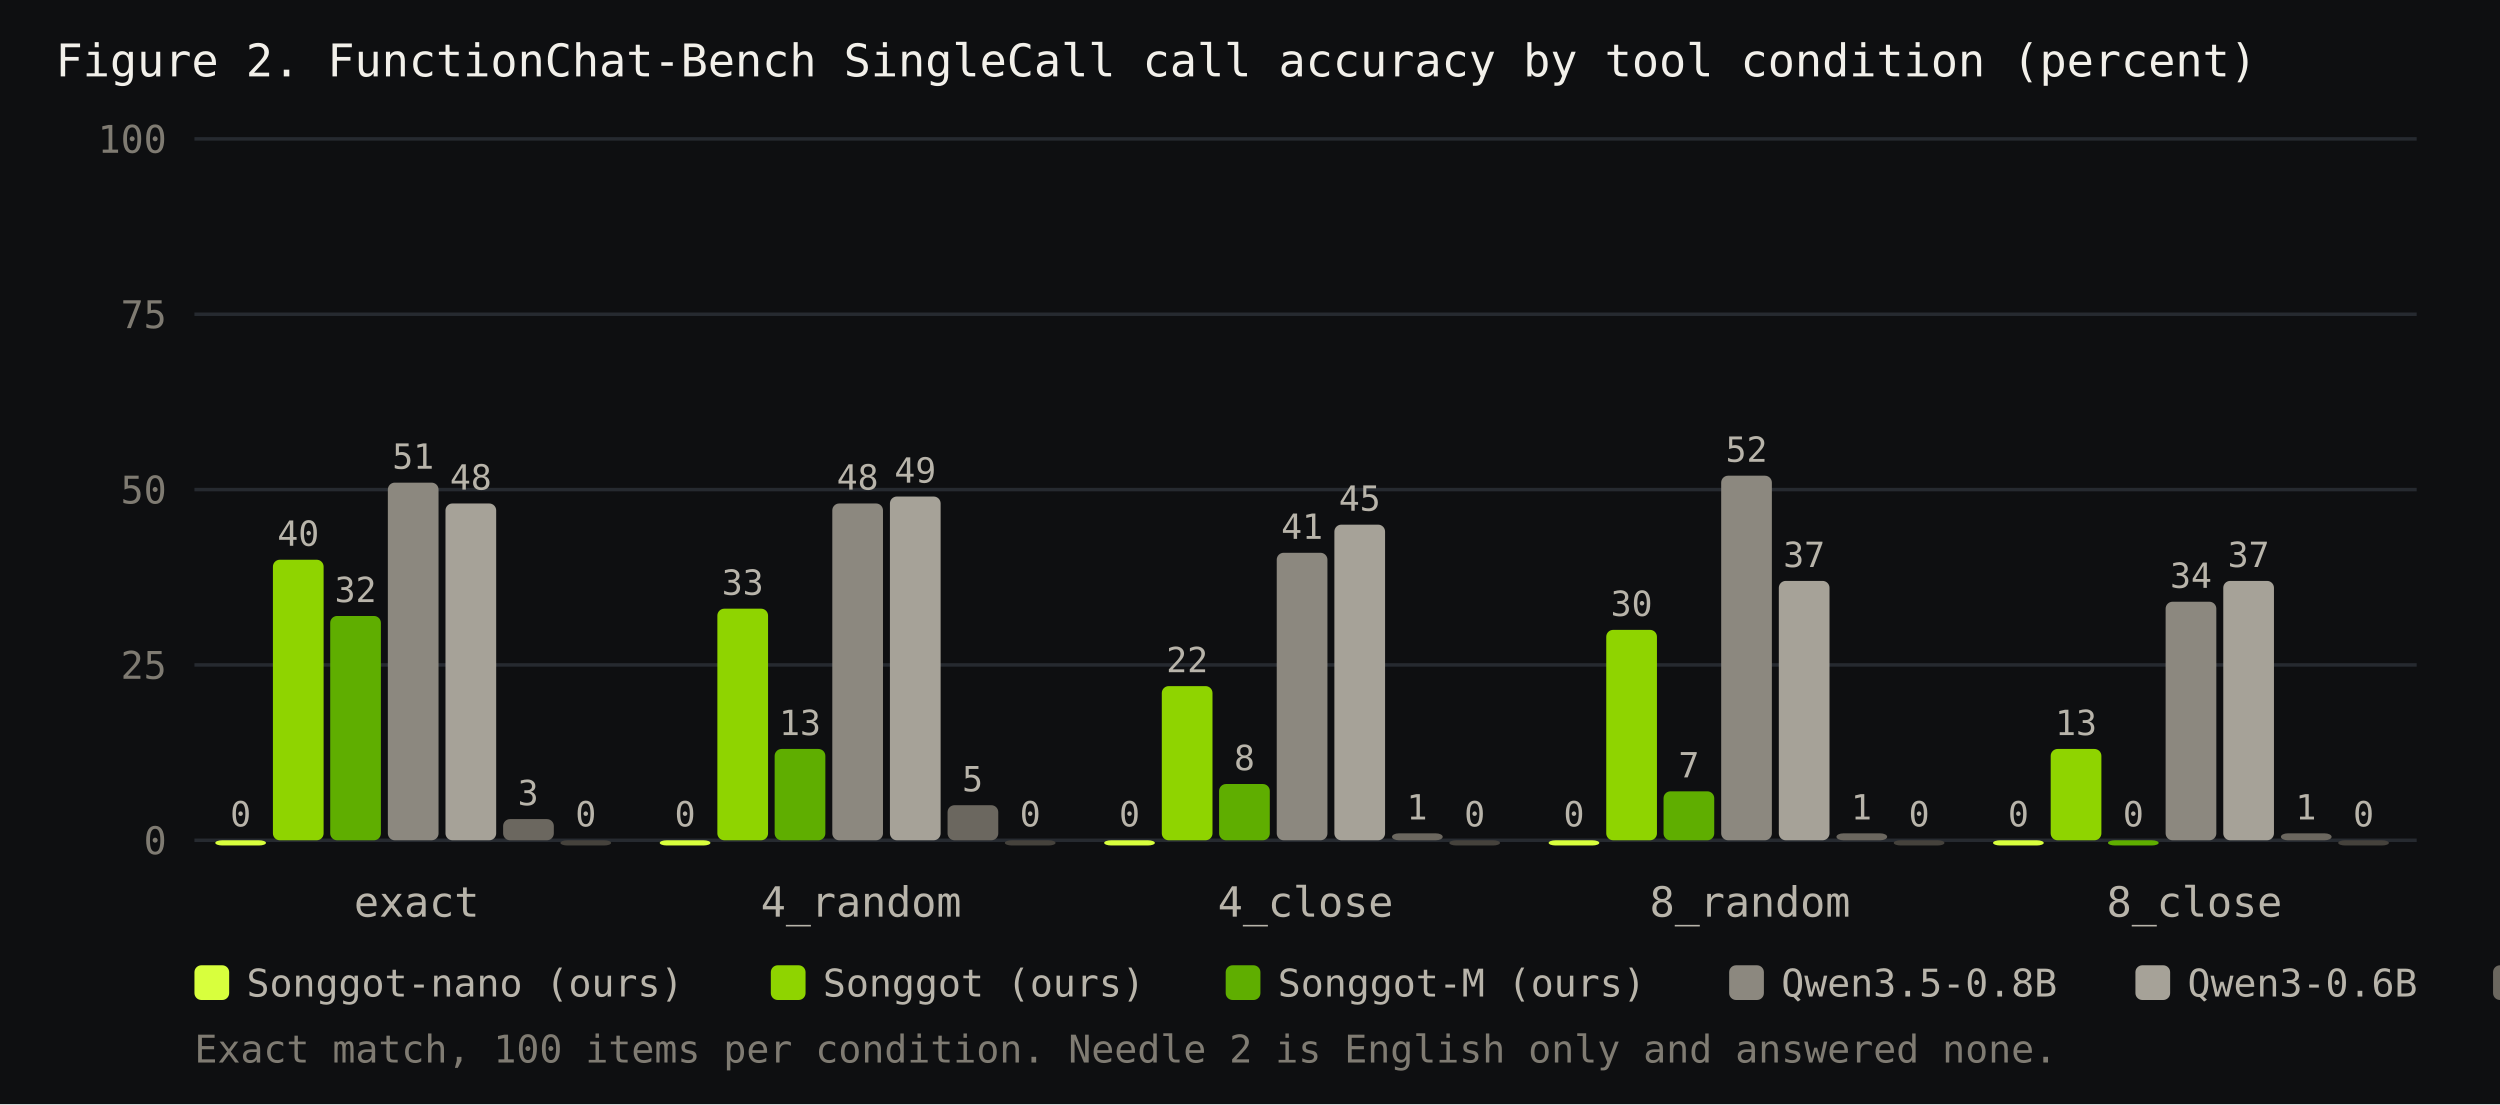
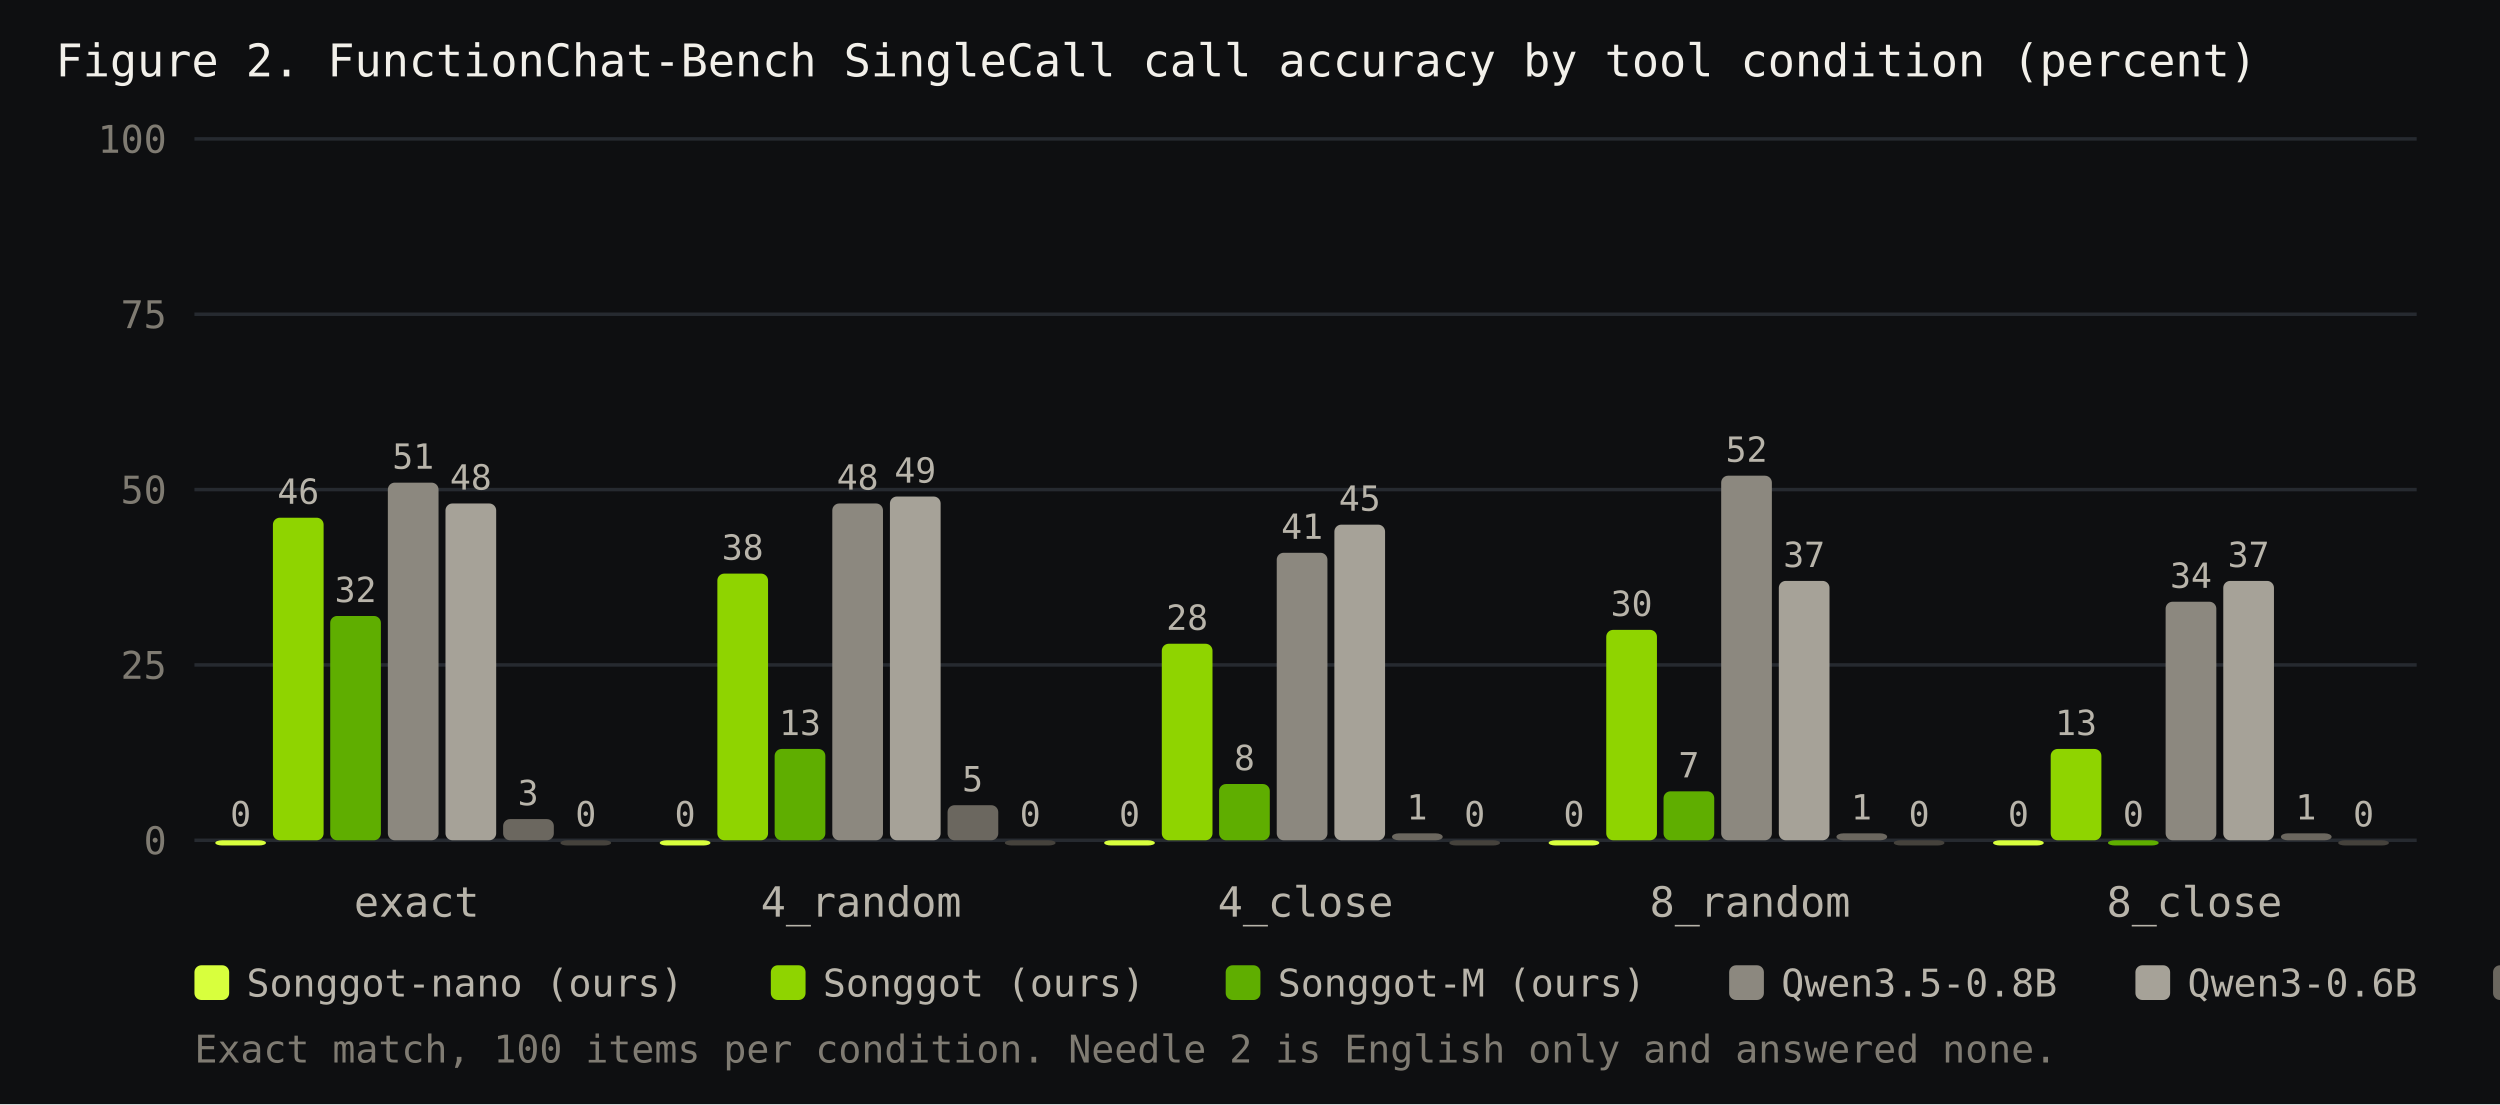
<svg xmlns="http://www.w3.org/2000/svg" viewBox="0 0 720 318" width="100%" role="img" aria-label="Figure 2. FunctionChat-Bench SingleCall call accuracy by tool condition (percent)" font-family="IBM Plex Mono, Menlo, monospace" font-size="12">
  <rect width="720" height="318" fill="#0e0f11" />
  <text x="16" y="22" fill="#f2f0ea" font-size="13" font-weight="500">Figure 2. FunctionChat-Bench SingleCall call accuracy by tool condition (percent)</text>
  <line x1="56" x2="696" y1="242.0" y2="242.0" stroke="#262a30" />
  <text x="48" y="246.0" fill="#7f7b72" text-anchor="end" font-size="11">0</text>
  <line x1="56" x2="696" y1="191.5" y2="191.5" stroke="#262a30" />
  <text x="48" y="195.5" fill="#7f7b72" text-anchor="end" font-size="11">25</text>
  <line x1="56" x2="696" y1="141.0" y2="141.0" stroke="#262a30" />
  <text x="48" y="145.0" fill="#7f7b72" text-anchor="end" font-size="11">50</text>
  <line x1="56" x2="696" y1="90.5" y2="90.5" stroke="#262a30" />
  <text x="48" y="94.5" fill="#7f7b72" text-anchor="end" font-size="11">75</text>
  <line x1="56" x2="696" y1="40.0" y2="40.0" stroke="#262a30" />
  <text x="48" y="44.0" fill="#7f7b72" text-anchor="end" font-size="11">100</text>
  <rect x="62.0" y="242.0" width="14.6" height="1.5" rx="2" fill="#d8ff3d" />
  <text x="69.3" y="238.0" fill="#b8b4aa" text-anchor="middle" font-size="10">0</text>
-   <rect x="78.6" y="161.2" width="14.6" height="80.8" rx="2" fill="#8fd400" />
-   <text x="85.9" y="157.2" fill="#b8b4aa" text-anchor="middle" font-size="10">40</text>
+   <rect x="78.6" y="149.1" width="14.6" height="92.9" rx="2" fill="#8fd400" />
+   <text x="85.9" y="145.1" fill="#b8b4aa" text-anchor="middle" font-size="10">46</text>
  <rect x="95.1" y="177.4" width="14.6" height="64.6" rx="2" fill="#5fae00" />
  <text x="102.4" y="173.4" fill="#b8b4aa" text-anchor="middle" font-size="10">32</text>
  <rect x="111.7" y="139.0" width="14.6" height="103.0" rx="2" fill="#8c887f" />
  <text x="119.0" y="135.0" fill="#b8b4aa" text-anchor="middle" font-size="10">51</text>
  <rect x="128.3" y="145.0" width="14.6" height="97.0" rx="2" fill="#a6a298" />
  <text x="135.6" y="141.0" fill="#b8b4aa" text-anchor="middle" font-size="10">48</text>
  <rect x="144.9" y="235.9" width="14.6" height="6.1" rx="2" fill="#6b675f" />
  <text x="152.1" y="231.9" fill="#b8b4aa" text-anchor="middle" font-size="10">3</text>
  <rect x="161.4" y="242.0" width="14.6" height="1.5" rx="2" fill="#45423c" />
  <text x="168.7" y="238.0" fill="#b8b4aa" text-anchor="middle" font-size="10">0</text>
  <text x="120.0" y="264" fill="#b8b4aa" text-anchor="middle">exact</text>
  <rect x="190.0" y="242.0" width="14.6" height="1.5" rx="2" fill="#d8ff3d" />
  <text x="197.3" y="238.0" fill="#b8b4aa" text-anchor="middle" font-size="10">0</text>
-   <rect x="206.6" y="175.3" width="14.6" height="66.7" rx="2" fill="#8fd400" />
-   <text x="213.9" y="171.3" fill="#b8b4aa" text-anchor="middle" font-size="10">33</text>
+   <rect x="206.6" y="165.2" width="14.6" height="76.8" rx="2" fill="#8fd400" />
+   <text x="213.9" y="161.2" fill="#b8b4aa" text-anchor="middle" font-size="10">38</text>
  <rect x="223.1" y="215.7" width="14.6" height="26.3" rx="2" fill="#5fae00" />
  <text x="230.4" y="211.7" fill="#b8b4aa" text-anchor="middle" font-size="10">13</text>
  <rect x="239.7" y="145.0" width="14.6" height="97.0" rx="2" fill="#8c887f" />
  <text x="247.0" y="141.0" fill="#b8b4aa" text-anchor="middle" font-size="10">48</text>
  <rect x="256.3" y="143.0" width="14.6" height="99.0" rx="2" fill="#a6a298" />
  <text x="263.6" y="139.0" fill="#b8b4aa" text-anchor="middle" font-size="10">49</text>
  <rect x="272.9" y="231.9" width="14.6" height="10.1" rx="2" fill="#6b675f" />
  <text x="280.1" y="227.9" fill="#b8b4aa" text-anchor="middle" font-size="10">5</text>
  <rect x="289.4" y="242.0" width="14.6" height="1.5" rx="2" fill="#45423c" />
  <text x="296.7" y="238.0" fill="#b8b4aa" text-anchor="middle" font-size="10">0</text>
  <text x="248.0" y="264" fill="#b8b4aa" text-anchor="middle">4_random</text>
  <rect x="318.0" y="242.0" width="14.6" height="1.5" rx="2" fill="#d8ff3d" />
  <text x="325.3" y="238.0" fill="#b8b4aa" text-anchor="middle" font-size="10">0</text>
-   <rect x="334.6" y="197.6" width="14.6" height="44.4" rx="2" fill="#8fd400" />
-   <text x="341.9" y="193.6" fill="#b8b4aa" text-anchor="middle" font-size="10">22</text>
+   <rect x="334.6" y="185.4" width="14.6" height="56.6" rx="2" fill="#8fd400" />
+   <text x="341.9" y="181.4" fill="#b8b4aa" text-anchor="middle" font-size="10">28</text>
  <rect x="351.1" y="225.8" width="14.6" height="16.2" rx="2" fill="#5fae00" />
  <text x="358.4" y="221.8" fill="#b8b4aa" text-anchor="middle" font-size="10">8</text>
  <rect x="367.7" y="159.2" width="14.6" height="82.8" rx="2" fill="#8c887f" />
  <text x="375.0" y="155.2" fill="#b8b4aa" text-anchor="middle" font-size="10">41</text>
  <rect x="384.3" y="151.1" width="14.6" height="90.9" rx="2" fill="#a6a298" />
  <text x="391.6" y="147.1" fill="#b8b4aa" text-anchor="middle" font-size="10">45</text>
  <rect x="400.9" y="240.0" width="14.6" height="2.0" rx="2" fill="#6b675f" />
  <text x="408.1" y="236.0" fill="#b8b4aa" text-anchor="middle" font-size="10">1</text>
  <rect x="417.4" y="242.0" width="14.6" height="1.5" rx="2" fill="#45423c" />
  <text x="424.7" y="238.0" fill="#b8b4aa" text-anchor="middle" font-size="10">0</text>
  <text x="376.0" y="264" fill="#b8b4aa" text-anchor="middle">4_close</text>
  <rect x="446.0" y="242.0" width="14.6" height="1.5" rx="2" fill="#d8ff3d" />
  <text x="453.3" y="238.0" fill="#b8b4aa" text-anchor="middle" font-size="10">0</text>
  <rect x="462.6" y="181.4" width="14.6" height="60.6" rx="2" fill="#8fd400" />
  <text x="469.9" y="177.4" fill="#b8b4aa" text-anchor="middle" font-size="10">30</text>
  <rect x="479.1" y="227.9" width="14.6" height="14.1" rx="2" fill="#5fae00" />
  <text x="486.4" y="223.9" fill="#b8b4aa" text-anchor="middle" font-size="10">7</text>
  <rect x="495.7" y="137.0" width="14.6" height="105.0" rx="2" fill="#8c887f" />
  <text x="503.0" y="133.0" fill="#b8b4aa" text-anchor="middle" font-size="10">52</text>
  <rect x="512.3" y="167.3" width="14.6" height="74.7" rx="2" fill="#a6a298" />
  <text x="519.6" y="163.3" fill="#b8b4aa" text-anchor="middle" font-size="10">37</text>
  <rect x="528.9" y="240.0" width="14.6" height="2.0" rx="2" fill="#6b675f" />
  <text x="536.1" y="236.0" fill="#b8b4aa" text-anchor="middle" font-size="10">1</text>
  <rect x="545.4" y="242.0" width="14.6" height="1.5" rx="2" fill="#45423c" />
  <text x="552.7" y="238.0" fill="#b8b4aa" text-anchor="middle" font-size="10">0</text>
  <text x="504.0" y="264" fill="#b8b4aa" text-anchor="middle">8_random</text>
  <rect x="574.0" y="242.0" width="14.6" height="1.5" rx="2" fill="#d8ff3d" />
  <text x="581.3" y="238.0" fill="#b8b4aa" text-anchor="middle" font-size="10">0</text>
  <rect x="590.6" y="215.7" width="14.6" height="26.3" rx="2" fill="#8fd400" />
  <text x="597.9" y="211.7" fill="#b8b4aa" text-anchor="middle" font-size="10">13</text>
  <rect x="607.1" y="242.0" width="14.6" height="1.5" rx="2" fill="#5fae00" />
  <text x="614.4" y="238.0" fill="#b8b4aa" text-anchor="middle" font-size="10">0</text>
  <rect x="623.7" y="173.3" width="14.6" height="68.7" rx="2" fill="#8c887f" />
  <text x="631.0" y="169.3" fill="#b8b4aa" text-anchor="middle" font-size="10">34</text>
  <rect x="640.3" y="167.3" width="14.6" height="74.7" rx="2" fill="#a6a298" />
  <text x="647.6" y="163.3" fill="#b8b4aa" text-anchor="middle" font-size="10">37</text>
  <rect x="656.9" y="240.0" width="14.6" height="2.0" rx="2" fill="#6b675f" />
  <text x="664.1" y="236.0" fill="#b8b4aa" text-anchor="middle" font-size="10">1</text>
  <rect x="673.4" y="242.0" width="14.6" height="1.5" rx="2" fill="#45423c" />
  <text x="680.7" y="238.0" fill="#b8b4aa" text-anchor="middle" font-size="10">0</text>
  <text x="632.0" y="264" fill="#b8b4aa" text-anchor="middle">8_close</text>
  <rect x="56" y="278" width="10" height="10" rx="2" fill="#d8ff3d" />
  <text x="71" y="287" fill="#b8b4aa" font-size="11">Songgot-nano (ours)</text>
  <rect x="222" y="278" width="10" height="10" rx="2" fill="#8fd400" />
  <text x="237" y="287" fill="#b8b4aa" font-size="11">Songgot (ours)</text>
  <rect x="353" y="278" width="10" height="10" rx="2" fill="#5fae00" />
  <text x="368" y="287" fill="#b8b4aa" font-size="11">Songgot-M (ours)</text>
  <rect x="498" y="278" width="10" height="10" rx="2" fill="#8c887f" />
  <text x="513" y="287" fill="#b8b4aa" font-size="11">Qwen3.5-0.8B</text>
  <rect x="615" y="278" width="10" height="10" rx="2" fill="#a6a298" />
  <text x="630" y="287" fill="#b8b4aa" font-size="11">Qwen3-0.6B</text>
  <rect x="718" y="278" width="10" height="10" rx="2" fill="#6b675f" />
  <text x="733" y="287" fill="#b8b4aa" font-size="11">FunctionGemma-270M</text>
  <rect x="877" y="278" width="10" height="10" rx="2" fill="#45423c" />
  <text x="892" y="287" fill="#b8b4aa" font-size="11">Needle 2</text>
  <text x="56" y="306" fill="#7f7b72" font-size="11">Exact match, 100 items per condition. Needle 2 is English only and answered none.</text>
</svg>
